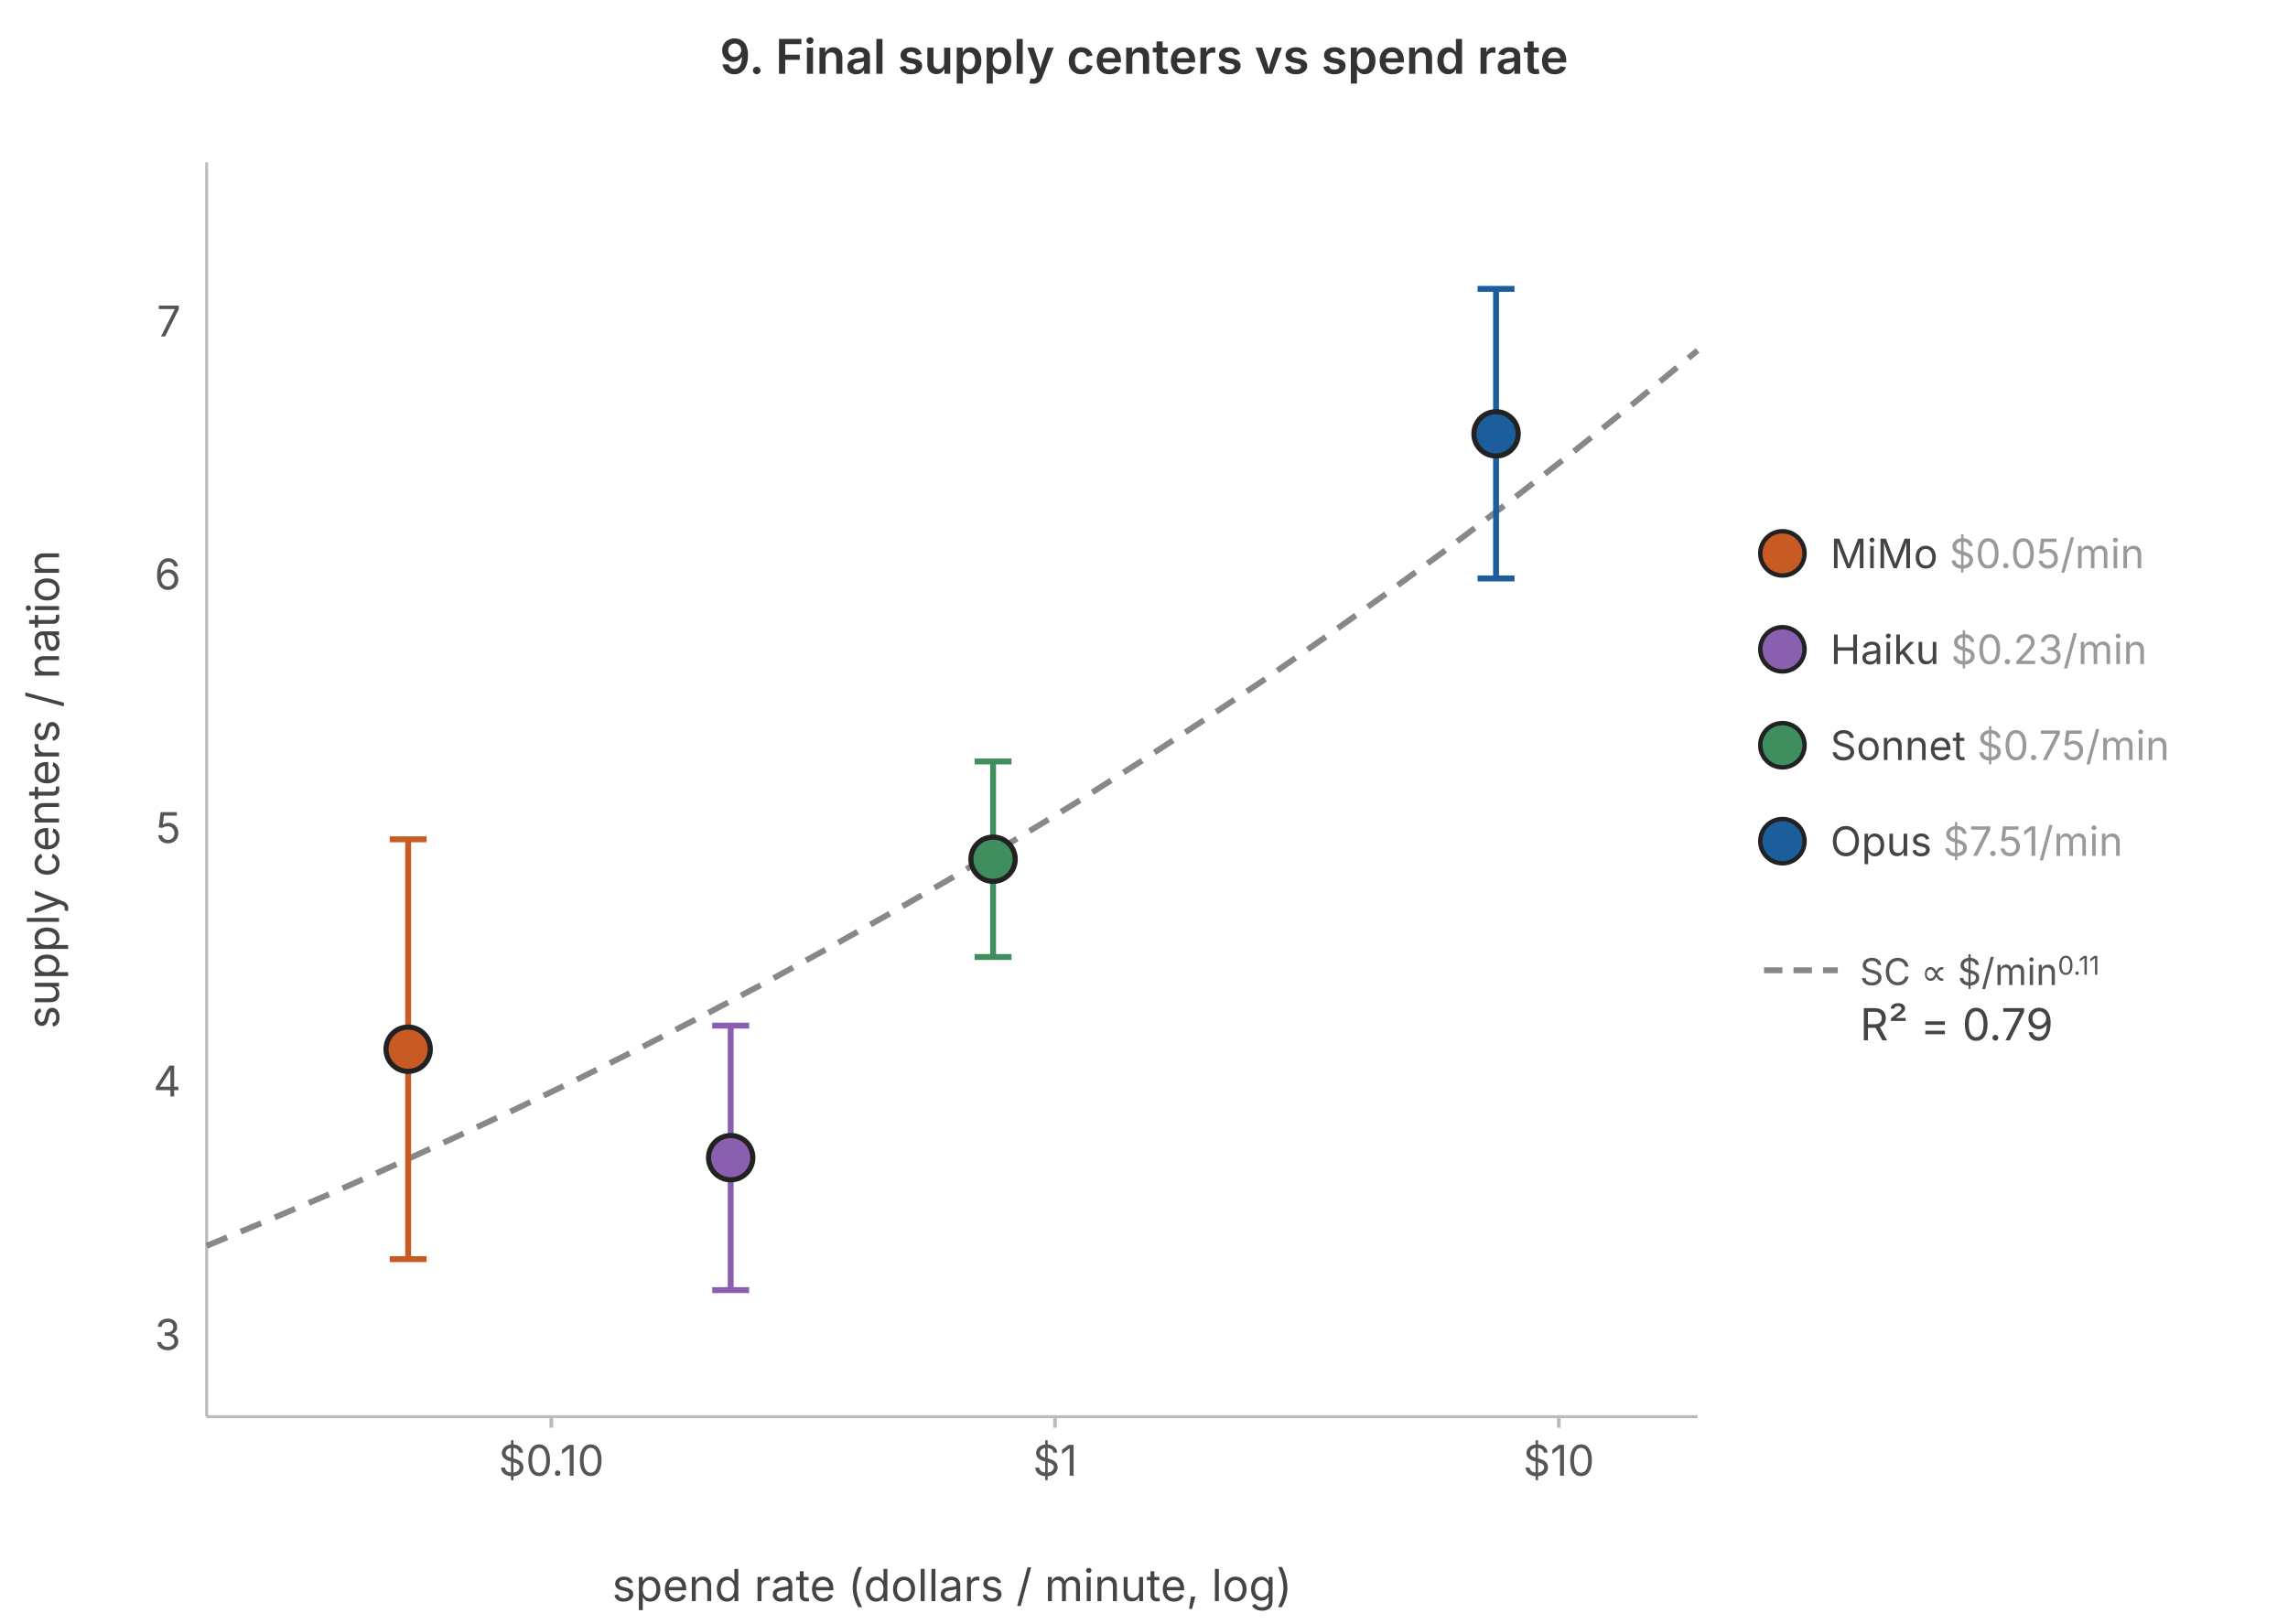
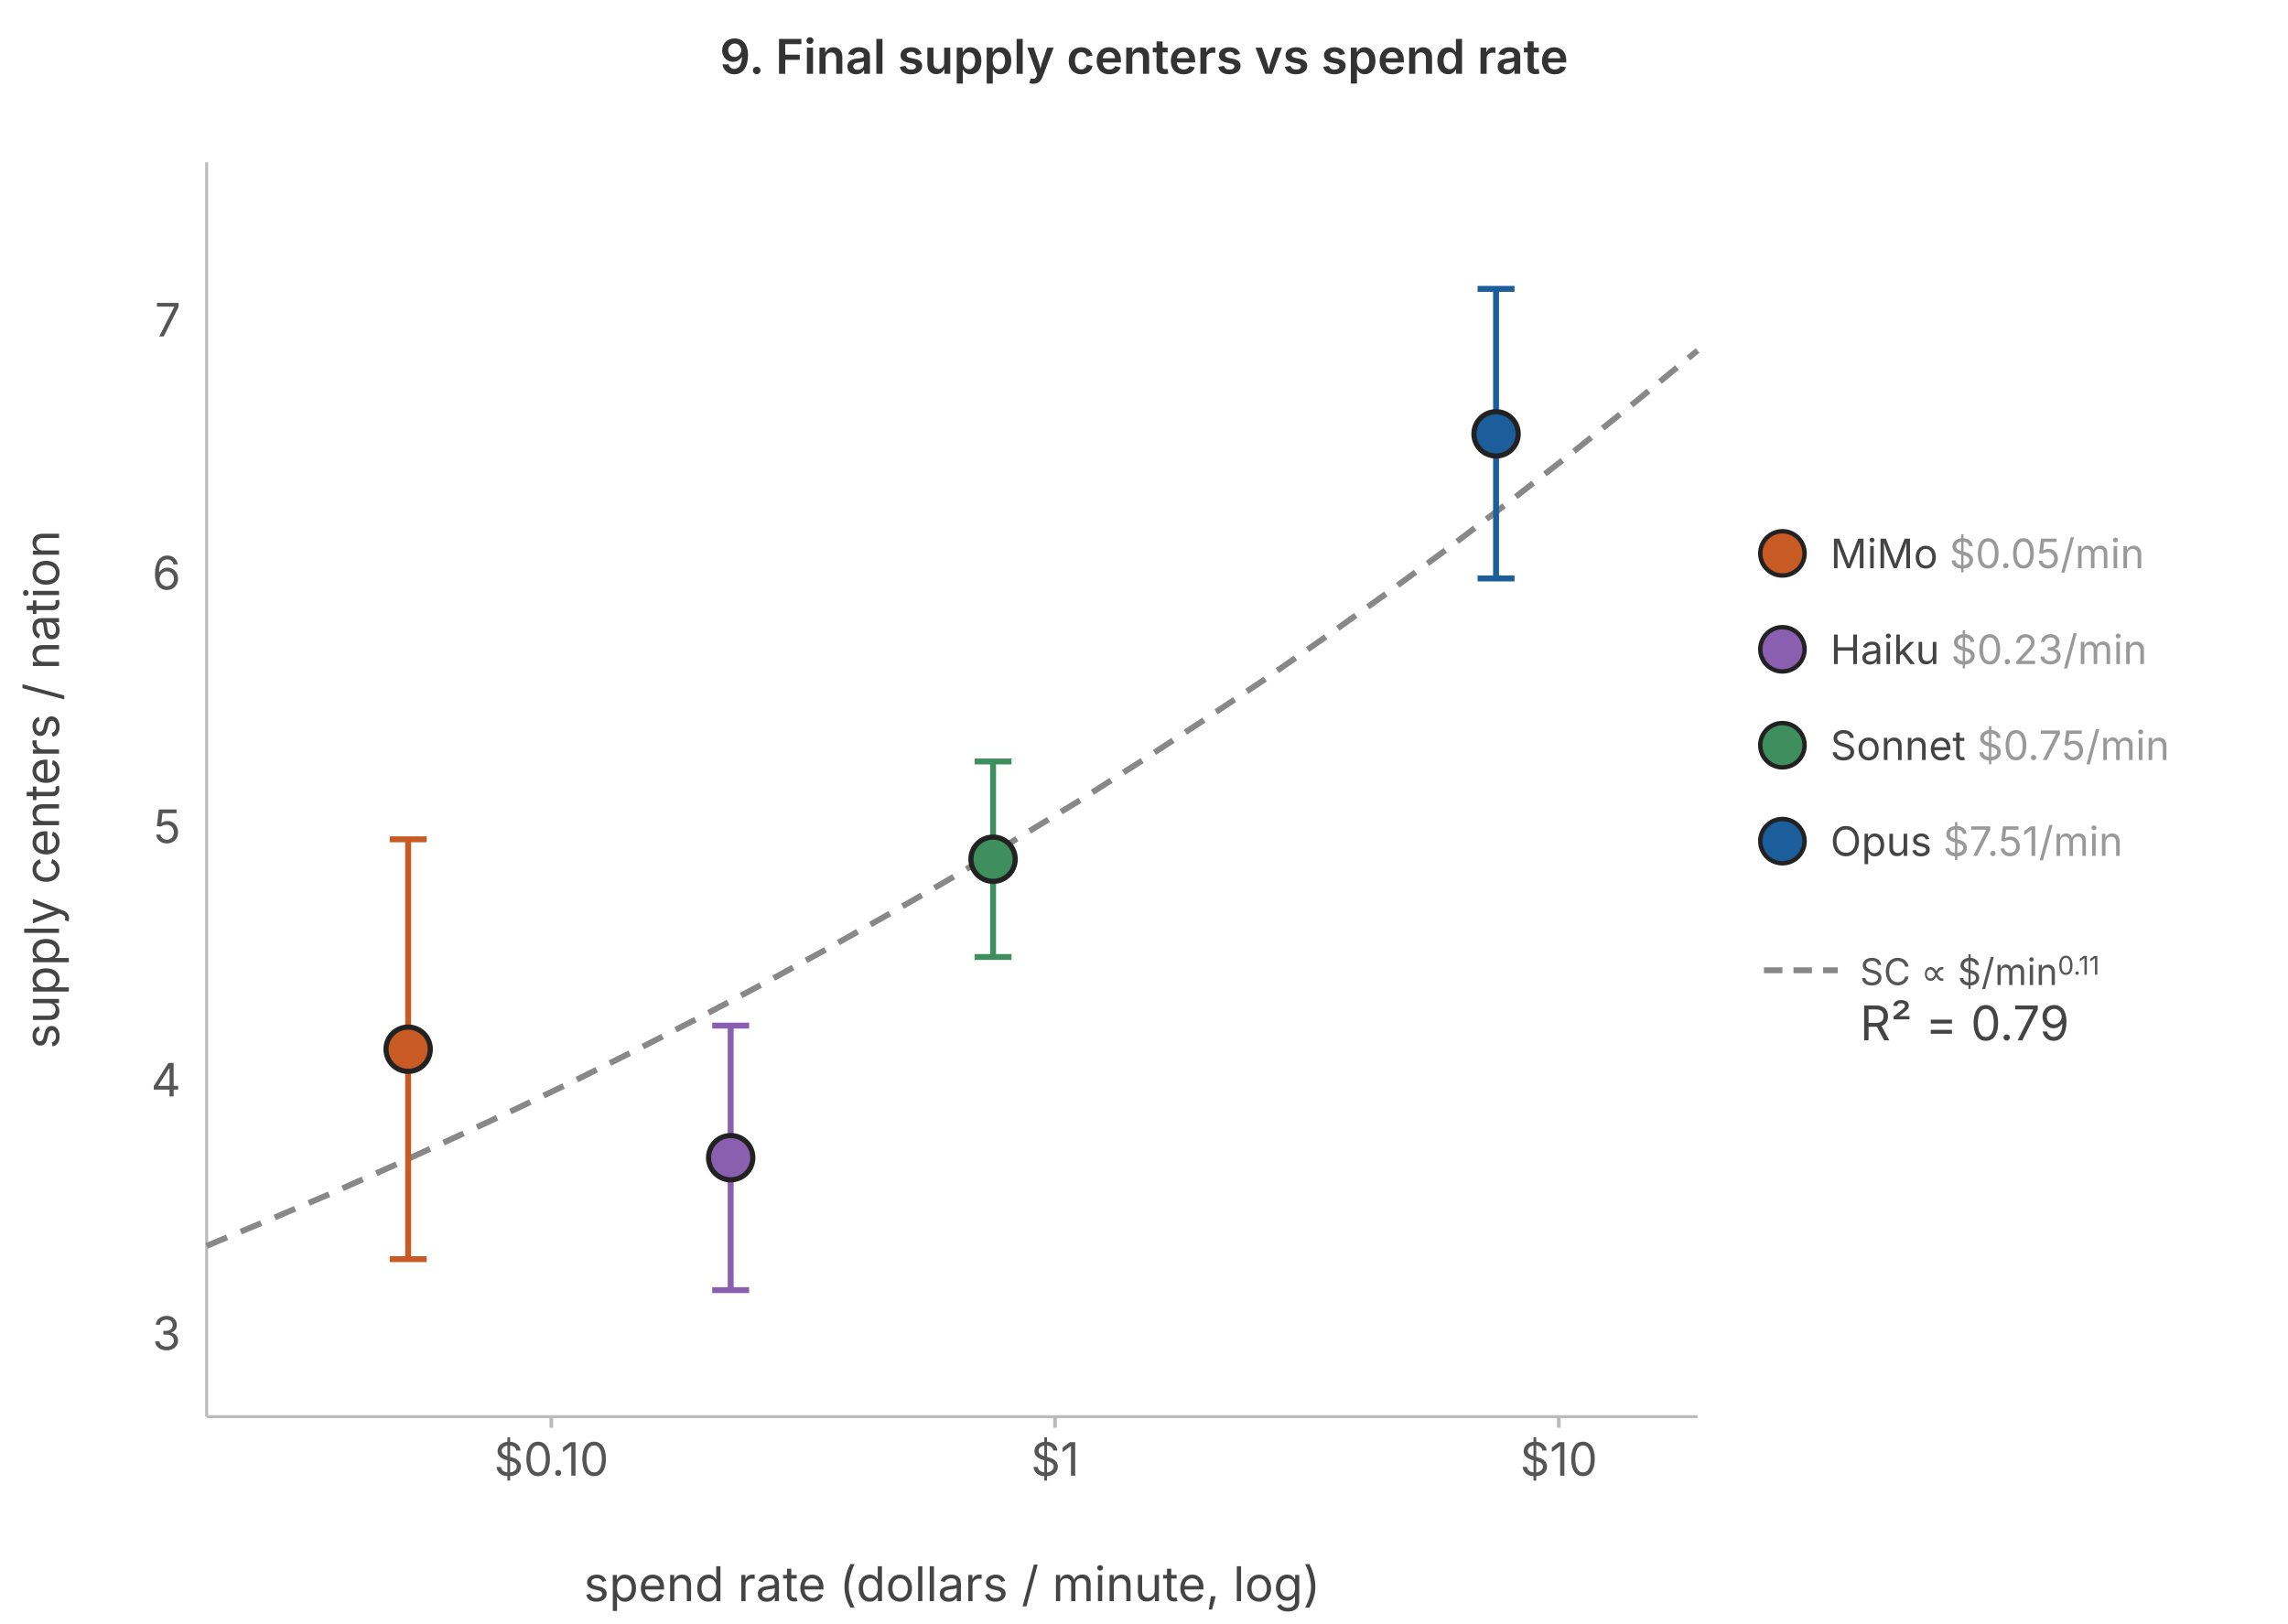
<svg xmlns="http://www.w3.org/2000/svg" viewBox="0 0 620 440" font-family="-apple-system, system-ui, sans-serif" width="620" height="440">
  <text x="310" y="20" text-anchor="middle" font-size="13" font-weight="600" fill="#333">9. Final supply centers vs spend rate</text>
  <line x1="56" y1="44" x2="56" y2="384" stroke="#bbb" stroke-width="0.8" />
  <line x1="56" y1="384" x2="460" y2="384" stroke="#bbb" stroke-width="0.8" />
  <line x1="149.4" y1="384" x2="149.4" y2="387" stroke="#bbb" />
-   <text x="149.4" y="400" text-anchor="middle" font-size="11.5" fill="#555">$0.10</text>
+   <text x="149.4" y="400" text-anchor="middle" font-size="12.5" fill="#555">$0.10</text>
  <line x1="285.9" y1="384" x2="285.9" y2="387" stroke="#bbb" />
-   <text x="285.9" y="400" text-anchor="middle" font-size="11.5" fill="#555">$1</text>
+   <text x="285.9" y="400" text-anchor="middle" font-size="12.5" fill="#555">$1</text>
  <line x1="422.4" y1="384" x2="422.4" y2="387" stroke="#bbb" />
-   <text x="422.4" y="400" text-anchor="middle" font-size="11.5" fill="#555">$10</text>
-   <text x="49" y="365.9" text-anchor="end" font-size="11.5" fill="#555">3</text>
-   <text x="49" y="297.2" text-anchor="end" font-size="11.5" fill="#555">4</text>
-   <text x="49" y="228.5" text-anchor="end" font-size="11.5" fill="#555">5</text>
-   <text x="49" y="159.8" text-anchor="end" font-size="11.5" fill="#555">6</text>
-   <text x="49" y="91.2" text-anchor="end" font-size="11.5" fill="#555">7</text>
-   <text x="258" y="434" text-anchor="middle" font-size="12" fill="#444">spend rate (dollars / minute, log)</text>
-   <text x="16" y="214" font-size="12" fill="#444" transform="rotate(-90 16 214)" text-anchor="middle">supply centers / nation</text>
+   <text x="422.4" y="400" text-anchor="middle" font-size="12.5" fill="#555">$10</text>
+   <text x="49" y="365.9" text-anchor="end" font-size="12.5" fill="#555">3</text>
+   <text x="49" y="297.2" text-anchor="end" font-size="12.5" fill="#555">4</text>
+   <text x="49" y="228.5" text-anchor="end" font-size="12.5" fill="#555">5</text>
+   <text x="49" y="159.8" text-anchor="end" font-size="12.5" fill="#555">6</text>
+   <text x="49" y="91.2" text-anchor="end" font-size="12.5" fill="#555">7</text>
+   <text x="258" y="434" text-anchor="middle" font-size="13" fill="#444">spend rate (dollars / minute, log)</text>
+   <text x="16" y="214" font-size="13" fill="#444" transform="rotate(-90 16 214)" text-anchor="middle">supply centers / nation</text>
  <polyline points="56.0,337.7 72.8,330.7 89.7,323.5 106.5,316.0 123.3,308.3 140.2,300.4 157.0,292.3 173.8,283.9 190.7,275.2 207.5,266.3 224.3,257.1 241.2,247.6 258.0,237.9 274.8,227.8 291.7,217.5 308.5,206.8 325.3,195.8 342.2,184.5 359.0,172.8 375.8,160.8 392.7,148.4 409.5,135.6 426.3,122.5 443.2,108.9 460.0,95.0" fill="none" stroke="#888" stroke-width="1.6" stroke-dasharray="6 4" />
  <line x1="405.4" y1="156.8" x2="405.4" y2="78.3" stroke="#1b5e9b" stroke-width="1.6" />
  <line x1="400.4" y1="156.8" x2="410.4" y2="156.8" stroke="#1b5e9b" stroke-width="1.6" />
  <line x1="400.4" y1="78.3" x2="410.4" y2="78.3" stroke="#1b5e9b" stroke-width="1.6" />
  <circle cx="405.4" cy="117.6" r="6" fill="#1b5e9b" stroke="#222" stroke-width="1.4" />
  <line x1="269.1" y1="259.4" x2="269.1" y2="206.4" stroke="#3f8f5e" stroke-width="1.6" />
  <line x1="264.1" y1="259.4" x2="274.1" y2="259.4" stroke="#3f8f5e" stroke-width="1.6" />
  <line x1="264.1" y1="206.4" x2="274.1" y2="206.4" stroke="#3f8f5e" stroke-width="1.6" />
  <circle cx="269.1" cy="232.9" r="6" fill="#3f8f5e" stroke="#222" stroke-width="1.4" />
  <line x1="198.0" y1="349.7" x2="198.0" y2="278.0" stroke="#8a5fb0" stroke-width="1.6" />
  <line x1="193.0" y1="349.7" x2="203.0" y2="349.7" stroke="#8a5fb0" stroke-width="1.6" />
  <line x1="193.0" y1="278.0" x2="203.0" y2="278.0" stroke="#8a5fb0" stroke-width="1.6" />
  <circle cx="198.0" cy="313.8" r="6" fill="#8a5fb0" stroke="#222" stroke-width="1.4" />
  <line x1="110.6" y1="341.3" x2="110.6" y2="227.5" stroke="#c85a23" stroke-width="1.6" />
  <line x1="105.6" y1="341.3" x2="115.6" y2="341.3" stroke="#c85a23" stroke-width="1.6" />
  <line x1="105.6" y1="227.5" x2="115.6" y2="227.5" stroke="#c85a23" stroke-width="1.6" />
  <circle cx="110.6" cy="284.4" r="6" fill="#c85a23" stroke="#222" stroke-width="1.4" />
  <circle cx="483" cy="150" r="6" fill="#c85a23" stroke="#222" stroke-width="1.2" />
  <text x="496" y="154" font-size="11" fill="#444">MiMo <tspan fill="#999">$0.05/min</tspan>
  </text>
  <circle cx="483" cy="176" r="6" fill="#8a5fb0" stroke="#222" stroke-width="1.2" />
  <text x="496" y="180" font-size="11" fill="#444">Haiku <tspan fill="#999">$0.23/min</tspan>
  </text>
  <circle cx="483" cy="202" r="6" fill="#3f8f5e" stroke="#222" stroke-width="1.2" />
  <text x="496" y="206" font-size="11" fill="#444">Sonnet <tspan fill="#999">$0.75/min</tspan>
  </text>
  <circle cx="483" cy="228" r="6" fill="#1b5e9b" stroke="#222" stroke-width="1.2" />
  <text x="496" y="232" font-size="11" fill="#444">Opus <tspan fill="#999">$7.51/min</tspan>
  </text>
  <line x1="478" y1="263.0" x2="498" y2="263.0" stroke="#888" stroke-width="1.6" stroke-dasharray="5 3" />
  <text x="504" y="267.0" font-size="10" fill="#555">SC ∝ $/min<tspan baseline-shift="super" font-size="7">0.11</tspan>
  </text>
-   <text x="504" y="282.0" font-size="12" fill="#444">R² = 0.79</text>
+   <text x="504" y="282.0" font-size="13" fill="#444">R² = 0.79</text>
</svg>
